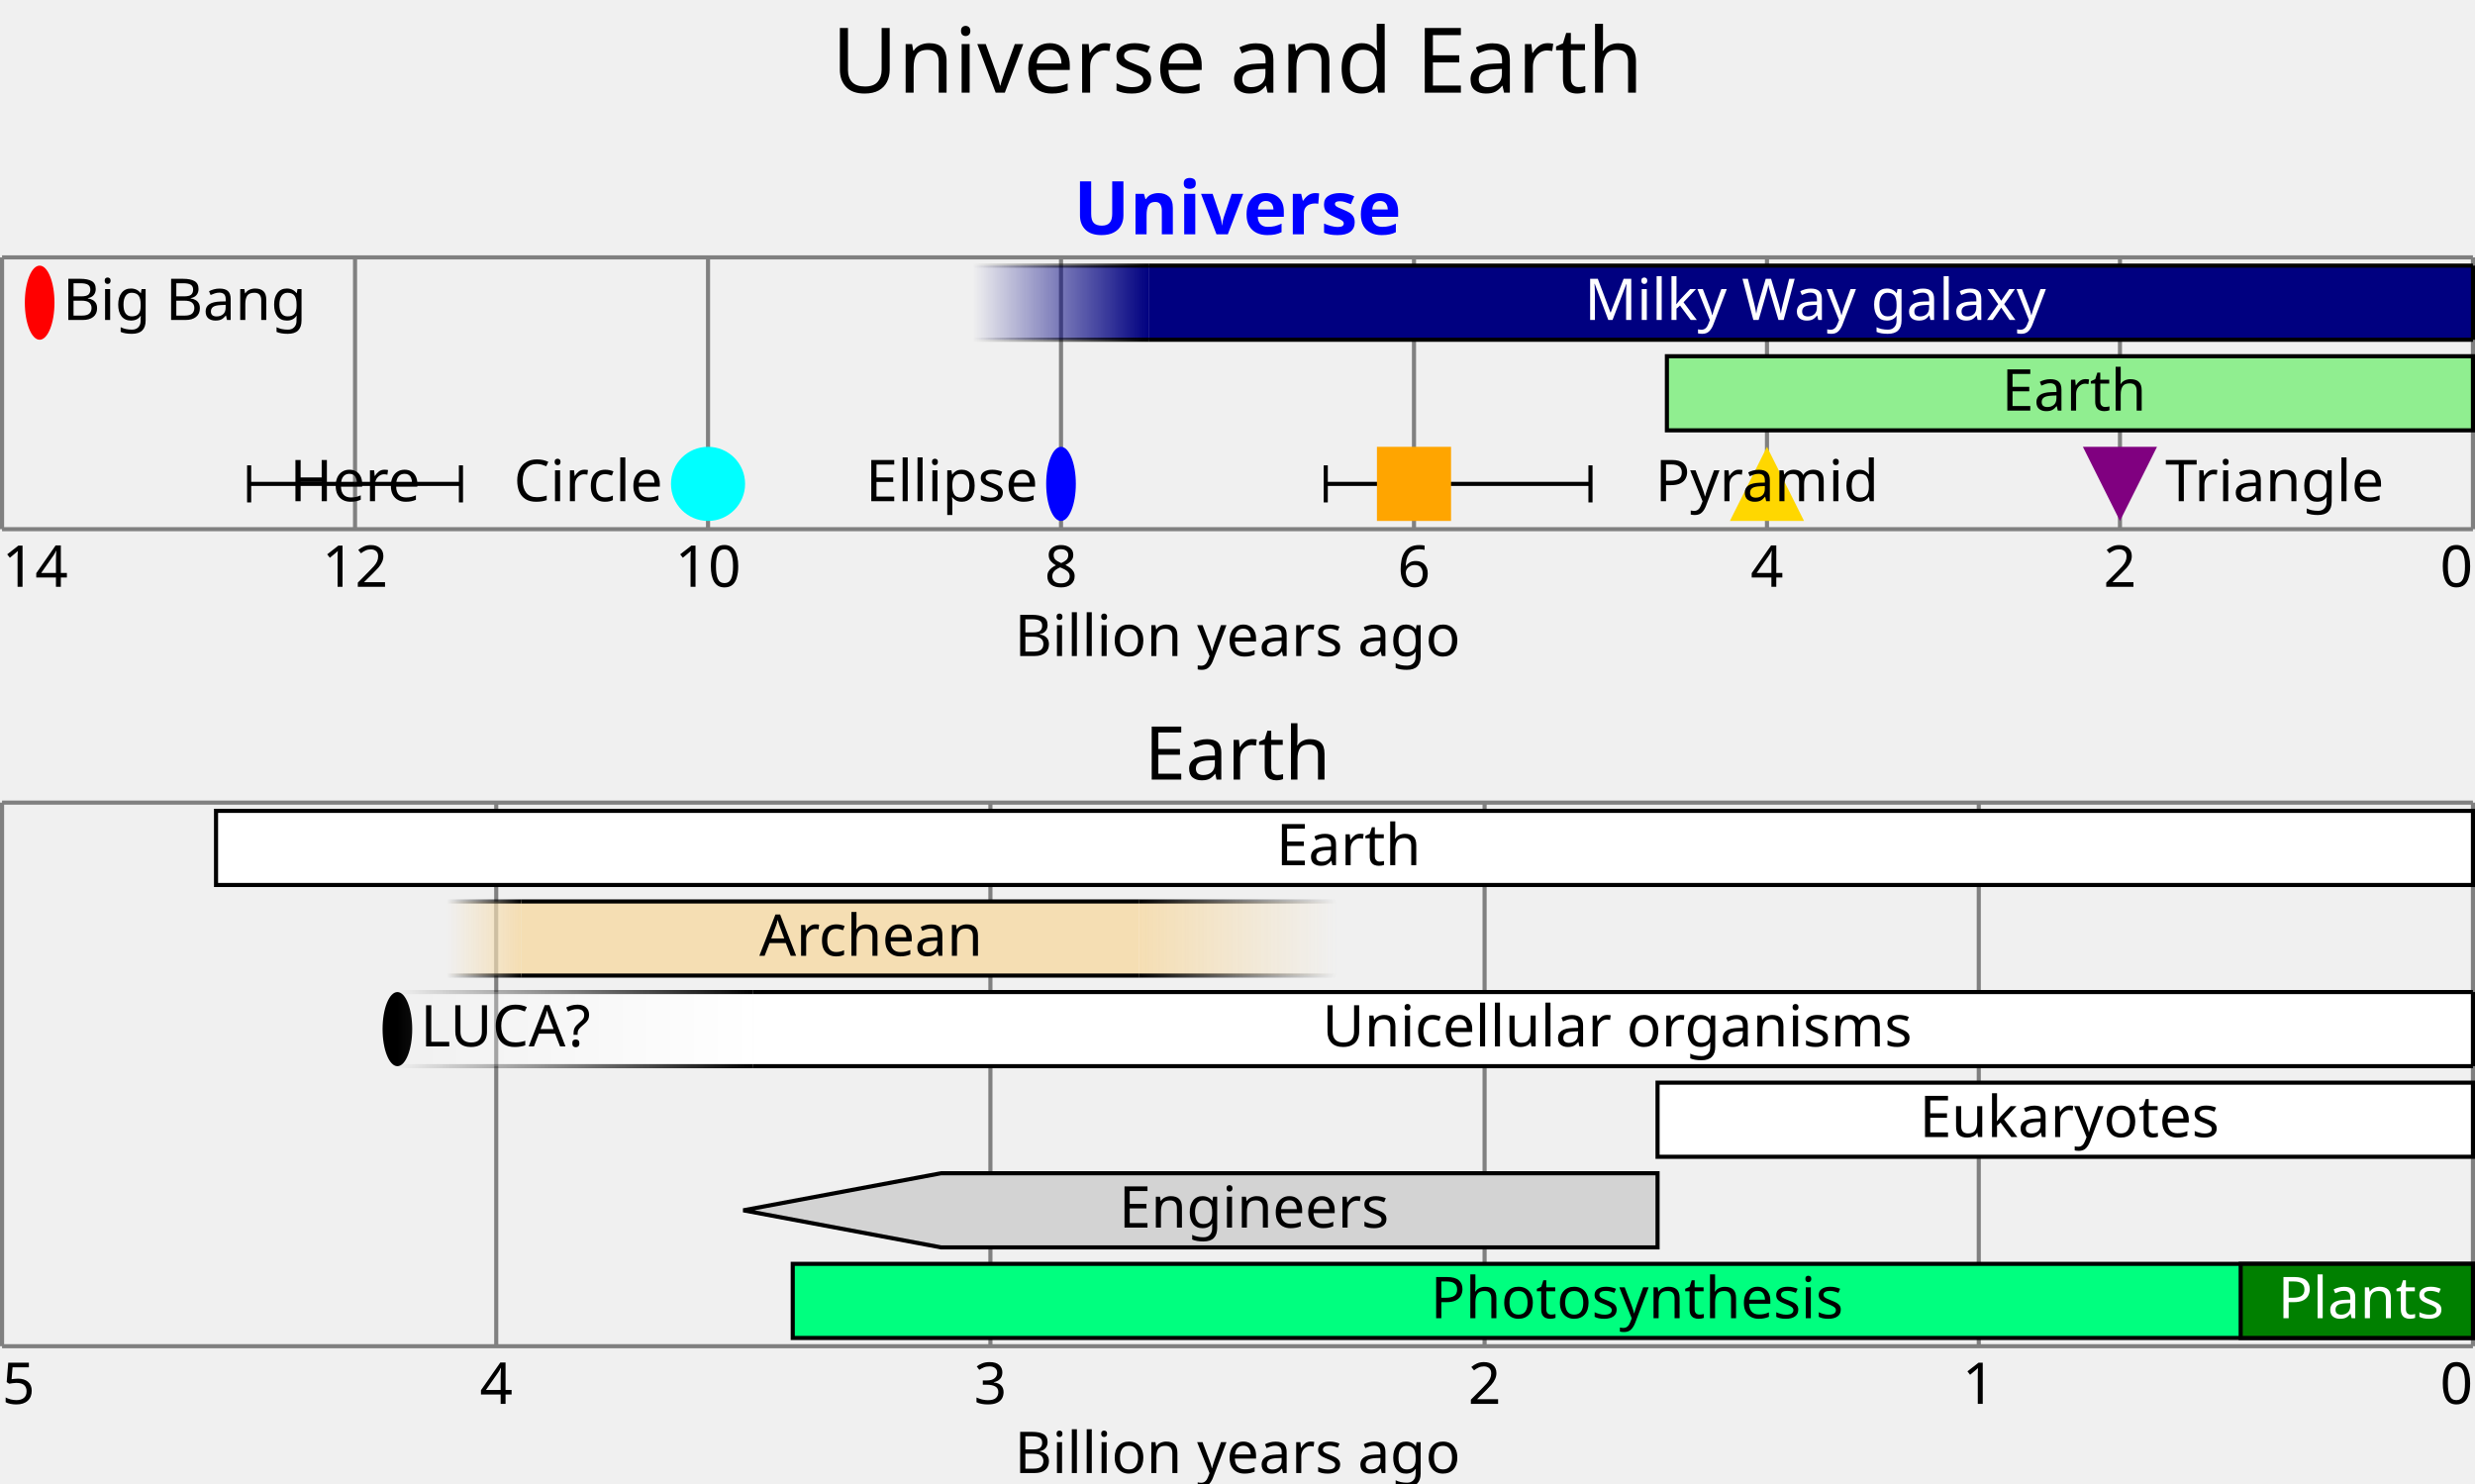
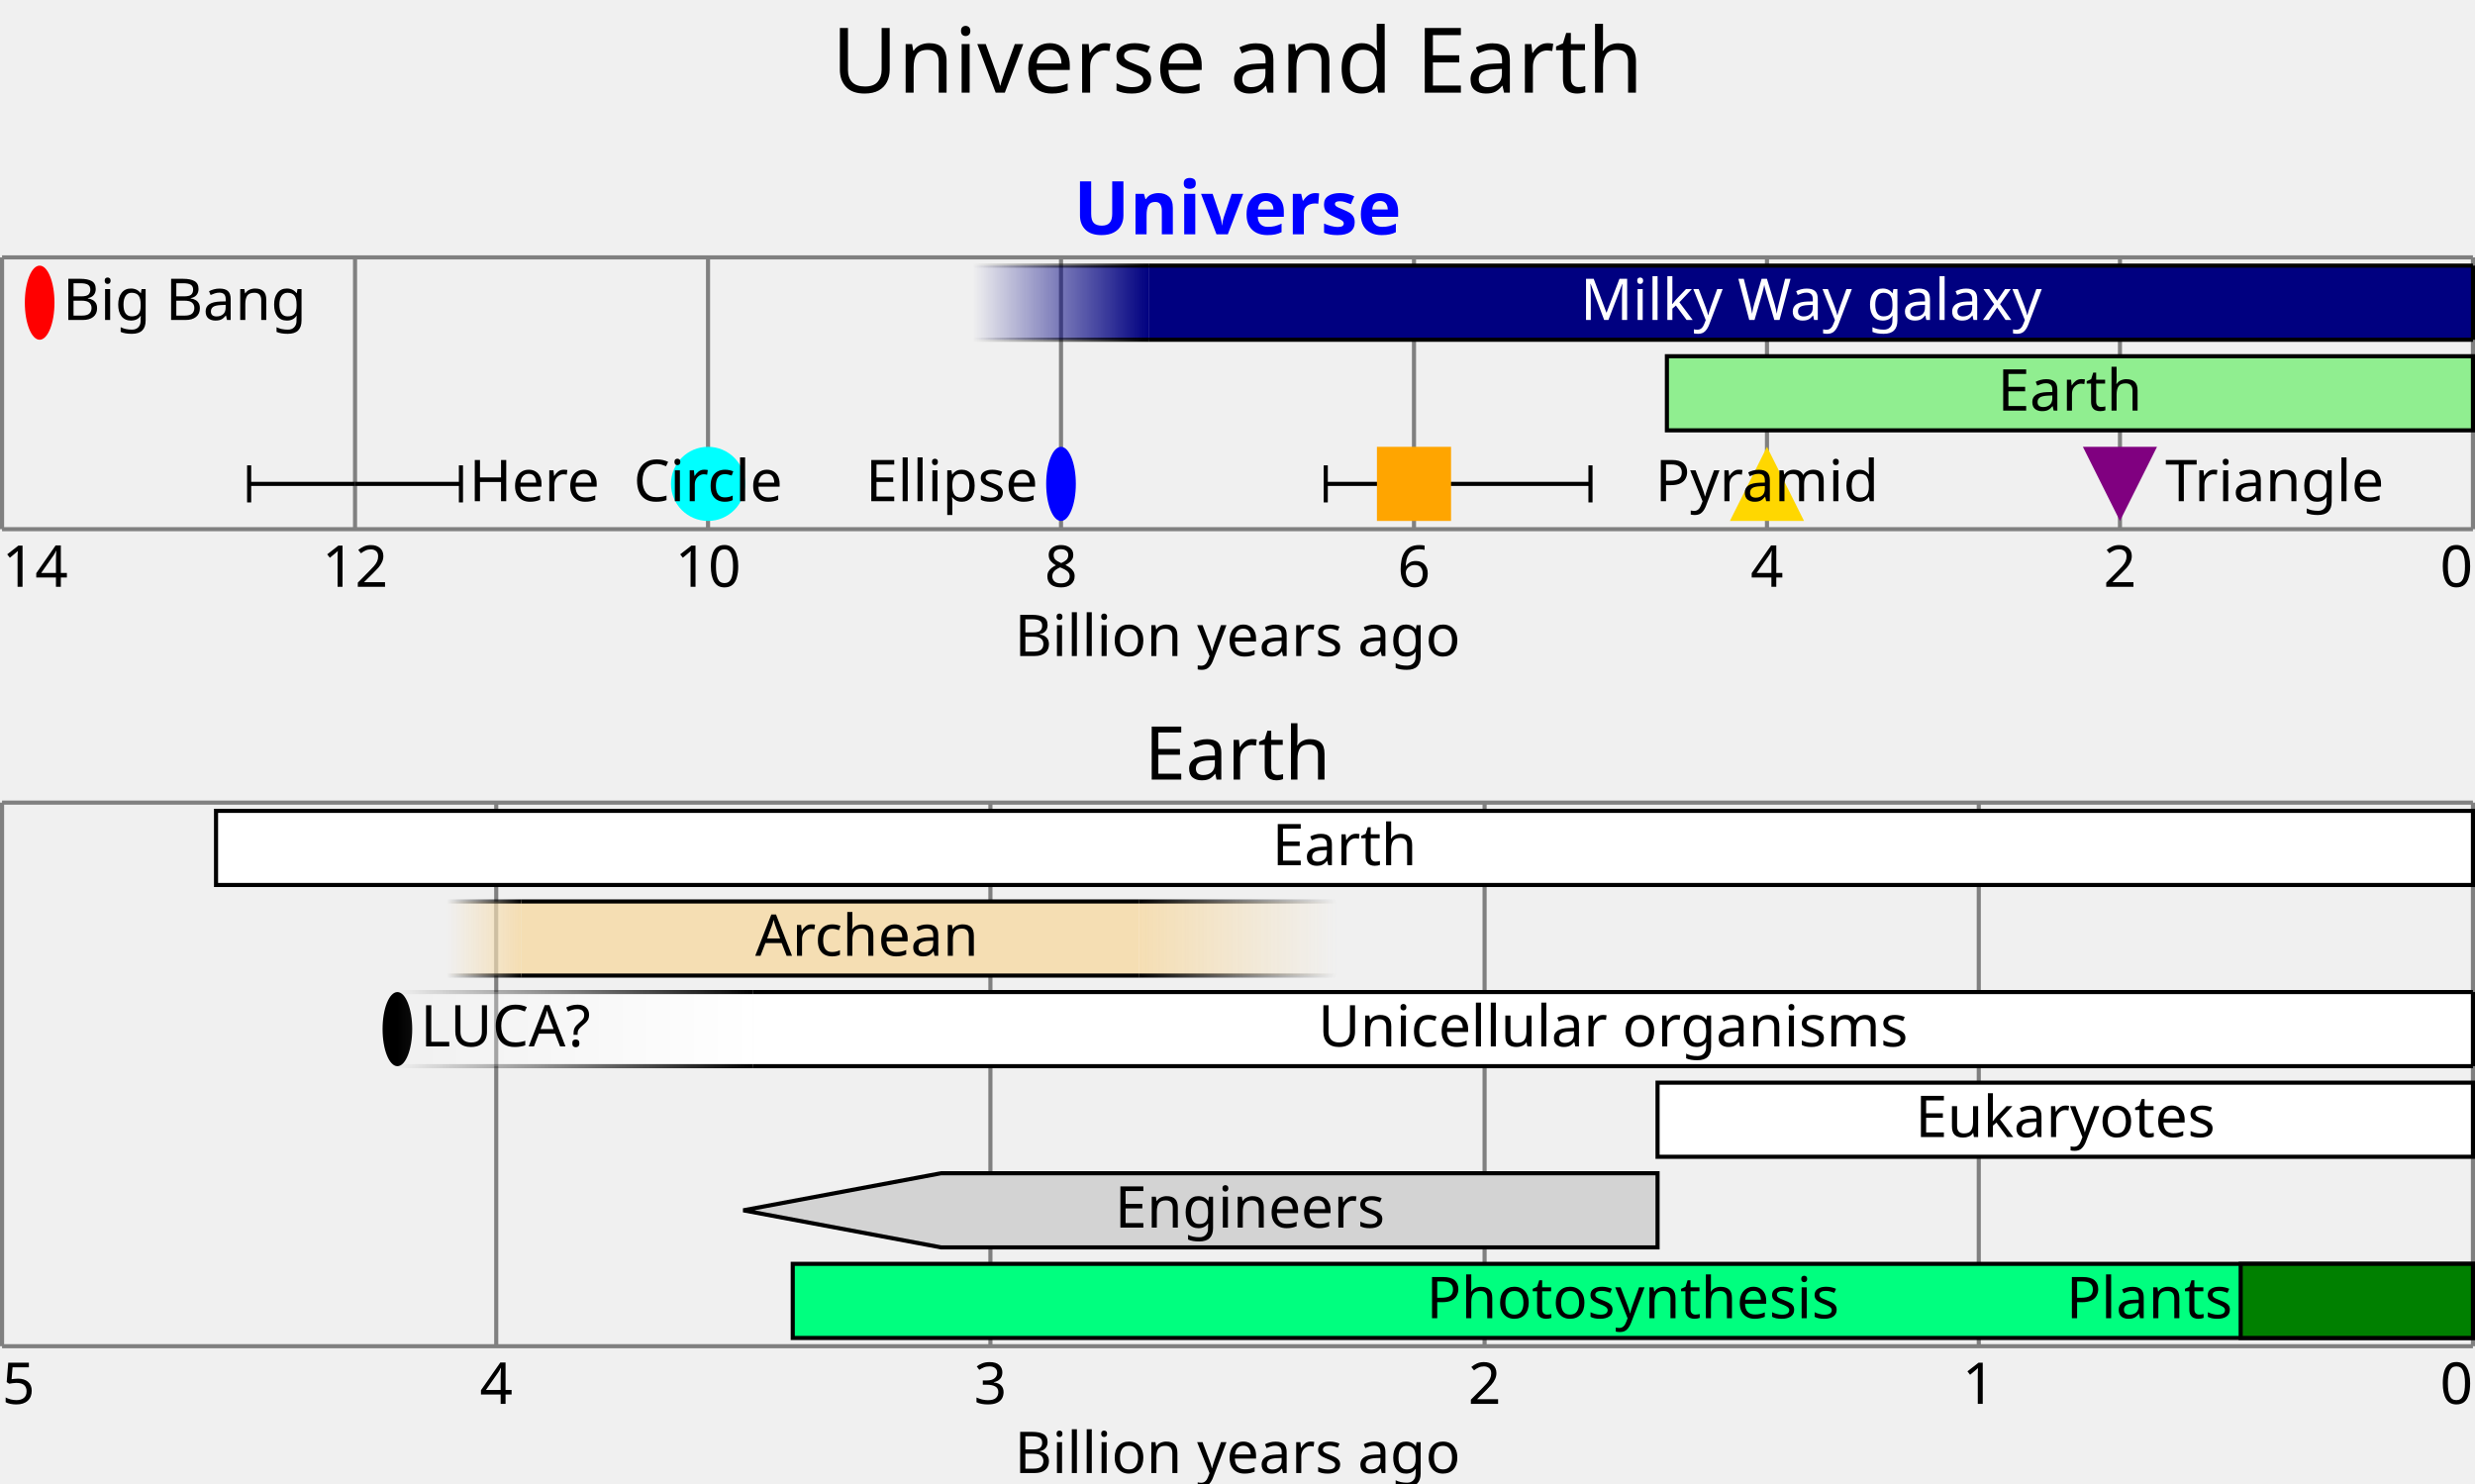
<svg xmlns="http://www.w3.org/2000/svg" width="601" height="360.200" viewBox="0 0 601 360.200" transform="translate(0.5, 0.5)">
  <g stroke="black" fill="white" font-family="sans-serif" font-size="14">
    <text x="300" y="22" stroke="none" fill="black" font-size="22" text-anchor="middle">Universe and Earth</text>
    <g transform="translate(0.0, 38.4)">
      <g stroke="black" fill="white" font-family="sans-serif" font-size="14">
        <text x="300" y="18" stroke="none" fill="blue" font-size="18" text-anchor="middle" font-weight="bold">Universe</text>
        <g>
          <path d="M 0 23.600 V 89.600 M 85.714 23.600 V 89.600 M 171.429 23.600 V 89.600 M 257.143 23.600 V 89.600 M 342.857 23.600 V 89.600 M 428.571 23.600 V 89.600 M 514.286 23.600 V 89.600 M 600 23.600 V 89.600 M 0 23.600 H 600 M 0 89.600 H 600" stroke="gray" />
          <g text-anchor="middle" stroke="none" fill="black">
            <text x="0" y="103.600" text-anchor="start">14</text>
            <text x="85.714" y="103.600">12</text>
            <text x="171.429" y="103.600">10</text>
            <text x="257.143" y="103.600">8</text>
            <text x="342.857" y="103.600">6</text>
            <text x="428.571" y="103.600">4</text>
            <text x="514.286" y="103.600">2</text>
            <text x="600" y="103.600" text-anchor="end">0</text>
            <text x="300" y="120.4">Billion years ago</text>
          </g>
        </g>
        <g>
          <ellipse cx="9.129" cy="34.600" rx="3.6" ry="9.0" stroke="none" fill="red" />
          <g>
            <rect x="278.571" y="25.600" width="321.429" height="18" stroke="none" fill="navy" />
            <path d="M 278.571 25.600 H 600 m 0 18 H 278.571" stroke="black" />
            <defs>
              <linearGradient id="id9">
                <stop offset="0" stop-color="navy" stop-opacity="0" />
                <stop offset="1" stop-color="navy" stop-opacity="1" />
              </linearGradient>
              <linearGradient id="id10">
                <stop offset="0" stop-color="black" stop-opacity="0" />
                <stop offset="1" stop-color="black" stop-opacity="1" />
              </linearGradient>
            </defs>
            <rect x="235.714" y="25.600" width="42.857" height="18" stroke="none" fill="url(#id9)" />
            <path d="M 235.714 25.600 H 278.571 m 0 18 H 235.714" stroke="url(#id10)" />
            <line x1="600" y1="25.600" x2="600" y2="43.600" stroke="black" />
          </g>
          <g>
            <rect x="404.271" y="47.600" width="195.729" height="18" fill="lightgreen" />
          </g>
          <g>
            <g stroke="black">
              <path d="M 60 74.100 v 9 m 0 -4.500 H 85.714" />
              <path d="M 111.429 74.100 v 9 m 0 -4.500 H 85.714" />
            </g>
            <g stroke="none" fill="black" />
          </g>
          <circle cx="171.429" cy="78.600" r="9.0" stroke="none" fill="cyan" />
          <ellipse cx="257.143" cy="78.600" rx="3.6" ry="9.0" stroke="none" fill="blue" />
          <g>
            <g stroke="black">
              <path d="M 321.429 74.100 v 9 m 0 -4.500 H 342.857" />
              <path d="M 385.714 74.100 v 9 m 0 -4.500 H 342.857" />
            </g>
            <rect x="333.857" y="69.600" width="18" height="18" stroke="none" fill="orange" />
          </g>
          <path d="M 428.571 69.600 L 419.571 87.600 h 18 Z" stroke="none" fill="gold" />
          <path d="M 514.286 87.600 L 505.286 69.600 h 18 Z" stroke="none" fill="purple" />
        </g>
        <g text-anchor="middle" stroke="none" fill="black">
          <text x="14.729" y="38.800" text-anchor="start">Big Bang</text>
-           <text x="440.286" y="38.800" text-anchor="middle" fill="white">Milky Way galaxy</text>
-           <text x="503.136" y="60.800" text-anchor="middle" fill="black">Earth</text>
-           <text x="85.714" y="82.800" text-anchor="middle">Here</text>
-           <text x="160.429" y="82.800" text-anchor="end">Circle</text>
+           <text x="439.286" y="38.800" fill="white" text-anchor="middle">Milky Way galaxy</text>
+           <text x="502.136" y="60.800" fill="black" text-anchor="middle">Earth</text>
+           <text x="113.429" y="82.800" text-anchor="start">Here</text>
+           <text x="171.429" y="82.800" text-anchor="middle">Circle</text>
          <text x="251.543" y="82.800" text-anchor="end">Ellipse</text>
          <text x="428.571" y="82.800" text-anchor="middle">Pyramid</text>
          <text x="525.286" y="82.800" text-anchor="start">Triangle</text>
        </g>
      </g>
    </g>
    <g transform="translate(0.0, 170.8)">
      <g stroke="black" fill="white" font-family="sans-serif" font-size="14">
        <text x="300" y="18" stroke="none" fill="black" font-size="18" text-anchor="middle">Earth</text>
        <g>
          <path d="M 0 23.600 V 155.600 M 120.000 23.600 V 155.600 M 240.000 23.600 V 155.600 M 360.000 23.600 V 155.600 M 480.000 23.600 V 155.600 M 600 23.600 V 155.600 M 0 23.600 H 600 M 0 155.600 H 600" stroke="gray" />
          <g text-anchor="middle" stroke="none" fill="black">
            <text x="0" y="169.600" text-anchor="start">5</text>
            <text x="120.000" y="169.600">4</text>
            <text x="240.000" y="169.600">3</text>
            <text x="360.000" y="169.600">2</text>
            <text x="480.000" y="169.600">1</text>
            <text x="600" y="169.600" text-anchor="end">0</text>
            <text x="300" y="186.4">Billion years ago</text>
          </g>
        </g>
        <g>
          <g>
            <rect x="51.960" y="25.600" width="548.040" height="18" fill="white" />
          </g>
          <g>
            <rect x="126" y="47.600" width="150" height="18" stroke="none" fill="wheat" />
            <path d="M 126.000 47.600 H 276 m 0 18 H 126.000" stroke="black" />
            <defs>
              <linearGradient id="id11">
                <stop offset="0" stop-color="wheat" stop-opacity="0" />
                <stop offset="1" stop-color="wheat" stop-opacity="1" />
              </linearGradient>
              <linearGradient id="id12">
                <stop offset="0" stop-color="black" stop-opacity="0" />
                <stop offset="1" stop-color="black" stop-opacity="1" />
              </linearGradient>
            </defs>
            <rect x="108" y="47.600" width="18" height="18" stroke="none" fill="url(#id11)" />
            <path d="M 108.000 47.600 H 126.000 m 0 18 H 108.000" stroke="url(#id12)" />
            <defs>
              <linearGradient id="id13">
                <stop offset="0" stop-color="wheat" stop-opacity="1" />
                <stop offset="1" stop-color="wheat" stop-opacity="0" />
              </linearGradient>
              <linearGradient id="id14">
                <stop offset="0" stop-color="black" stop-opacity="1" />
                <stop offset="1" stop-color="black" stop-opacity="0" />
              </linearGradient>
            </defs>
            <rect x="276" y="47.600" width="48.000" height="18" stroke="none" fill="url(#id13)" />
            <path d="M 276 47.600 H 324.000 m 0 18 H 276" stroke="url(#id14)" />
          </g>
          <ellipse cx="96.000" cy="78.600" rx="3.6" ry="9.0" stroke="none" fill="black" />
          <g>
            <rect x="182.4" y="69.600" width="417.600" height="18" stroke="none" fill="white" />
            <path d="M 182.400 69.600 H 600 m 0 18 H 182.400" stroke="black" />
            <defs>
              <linearGradient id="id15">
                <stop offset="0" stop-color="white" stop-opacity="0" />
                <stop offset="1" stop-color="white" stop-opacity="1" />
              </linearGradient>
              <linearGradient id="id16">
                <stop offset="0" stop-color="black" stop-opacity="0" />
                <stop offset="1" stop-color="black" stop-opacity="1" />
              </linearGradient>
            </defs>
            <rect x="96" y="69.600" width="86.400" height="18" stroke="none" fill="url(#id15)" />
            <path d="M 96.000 69.600 H 182.400 m 0 18 H 96.000" stroke="url(#id16)" />
            <line x1="600" y1="69.600" x2="600" y2="87.600" stroke="black" />
          </g>
          <g>
            <rect x="402.000" y="91.600" width="198.000" height="18" fill="white" />
          </g>
          <g>
            <path d="M 228.000 113.600 L 180.000 122.600 228.000 131.600 H 402.000 L 402.000 122.600 402.000 113.600 Z" fill="lightgray" />
          </g>
          <g>
            <rect x="192.000" y="135.600" width="408.000" height="18" fill="springgreen" />
          </g>
          <g>
            <rect x="543.600" y="135.600" width="56.400" height="18" fill="green" />
          </g>
        </g>
        <g text-anchor="middle" stroke="none" fill="black">
-           <text x="326.980" y="38.800" text-anchor="middle">Earth</text>
-           <text x="211.000" y="60.800" text-anchor="middle" fill="black">Archean</text>
+           <text x="325.980" y="38.800" fill="black" text-anchor="middle">Earth</text>
+           <text x="210.000" y="60.800" fill="black" text-anchor="middle">Archean</text>
          <text x="101.600" y="82.800" text-anchor="start">LUCA?</text>
-           <text x="392.200" y="82.800" text-anchor="middle">Unicellular organisms</text>
-           <text x="502.000" y="104.800" text-anchor="middle">Eukaryotes</text>
-           <text x="304" y="126.800" text-anchor="middle" fill="black">Engineers</text>
-           <text x="397.000" y="148.800" text-anchor="middle" fill="black">Photosynthesis</text>
-           <text x="572.800" y="148.800" text-anchor="middle" fill="white">Plants</text>
+           <text x="391.200" y="82.800" fill="black" text-anchor="middle">Unicellular organisms</text>
+           <text x="501.000" y="104.800" fill="black" text-anchor="middle">Eukaryotes</text>
+           <text x="303" y="126.800" fill="black" text-anchor="middle">Engineers</text>
+           <text x="396.000" y="148.800" fill="black" text-anchor="middle">Photosynthesis</text>
+           <text x="541.600" y="148.800" fill="black" text-anchor="end">Plants</text>
        </g>
      </g>
    </g>
  </g>
</svg>
